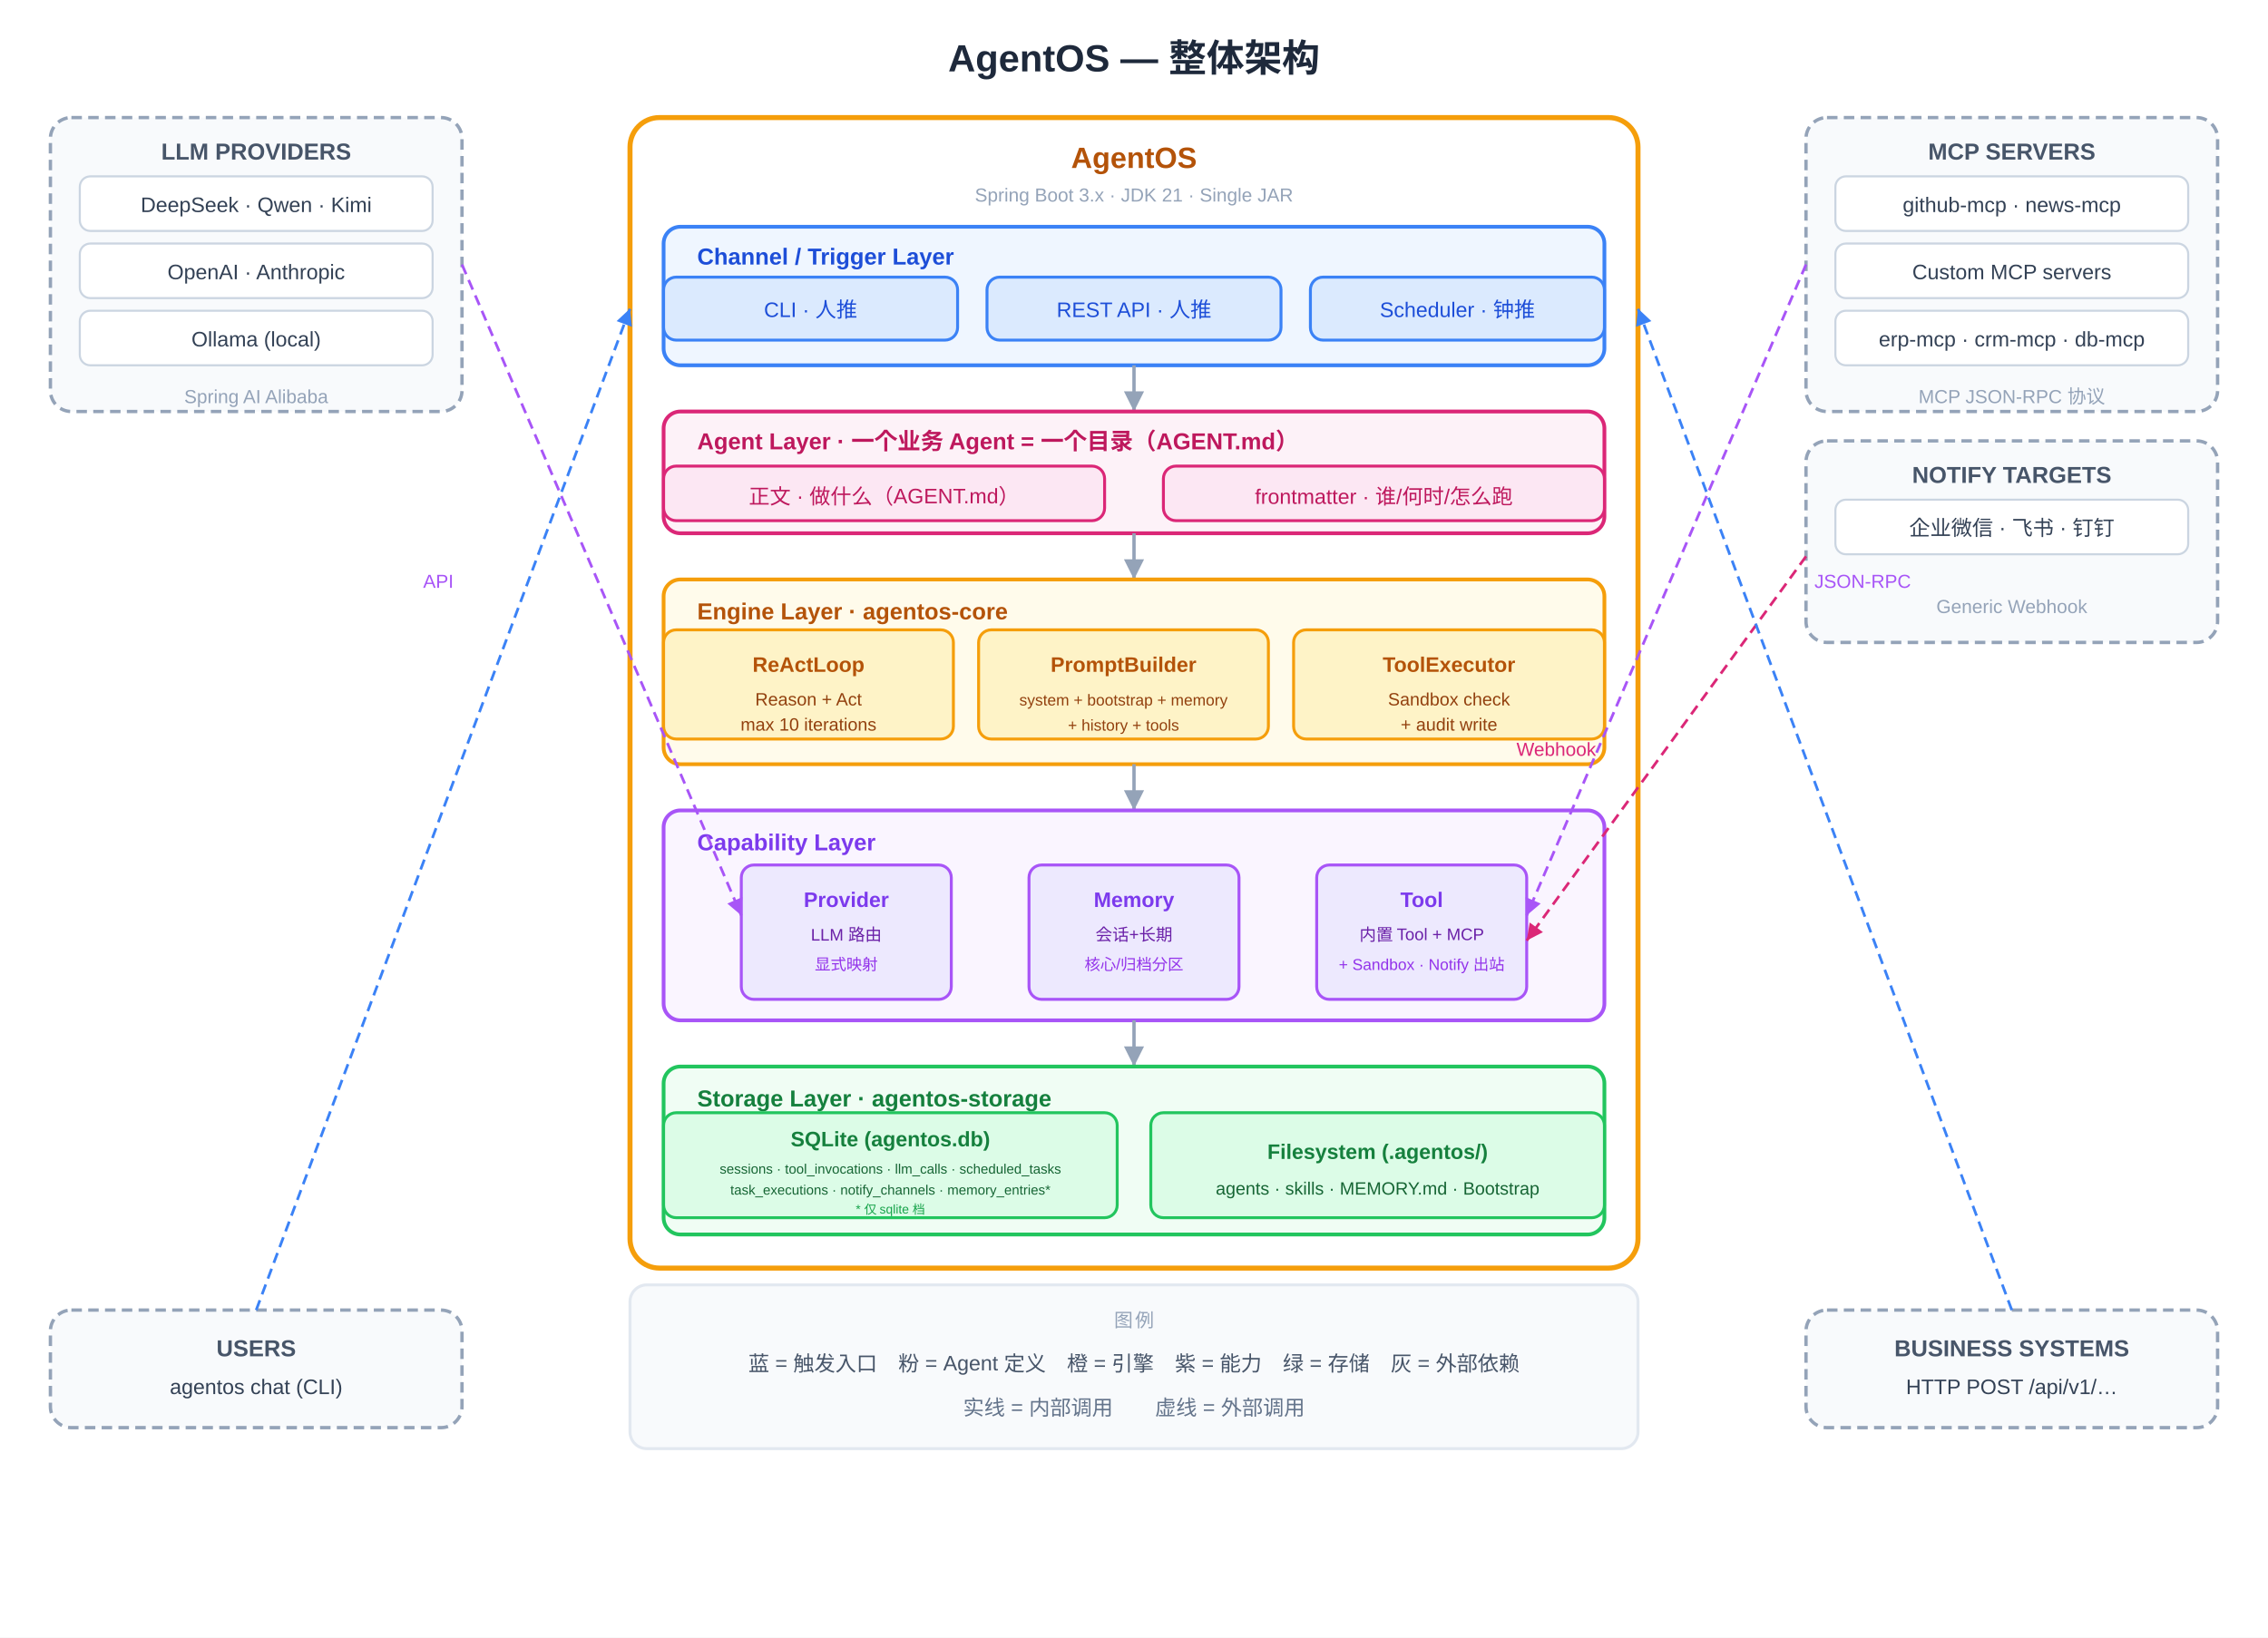
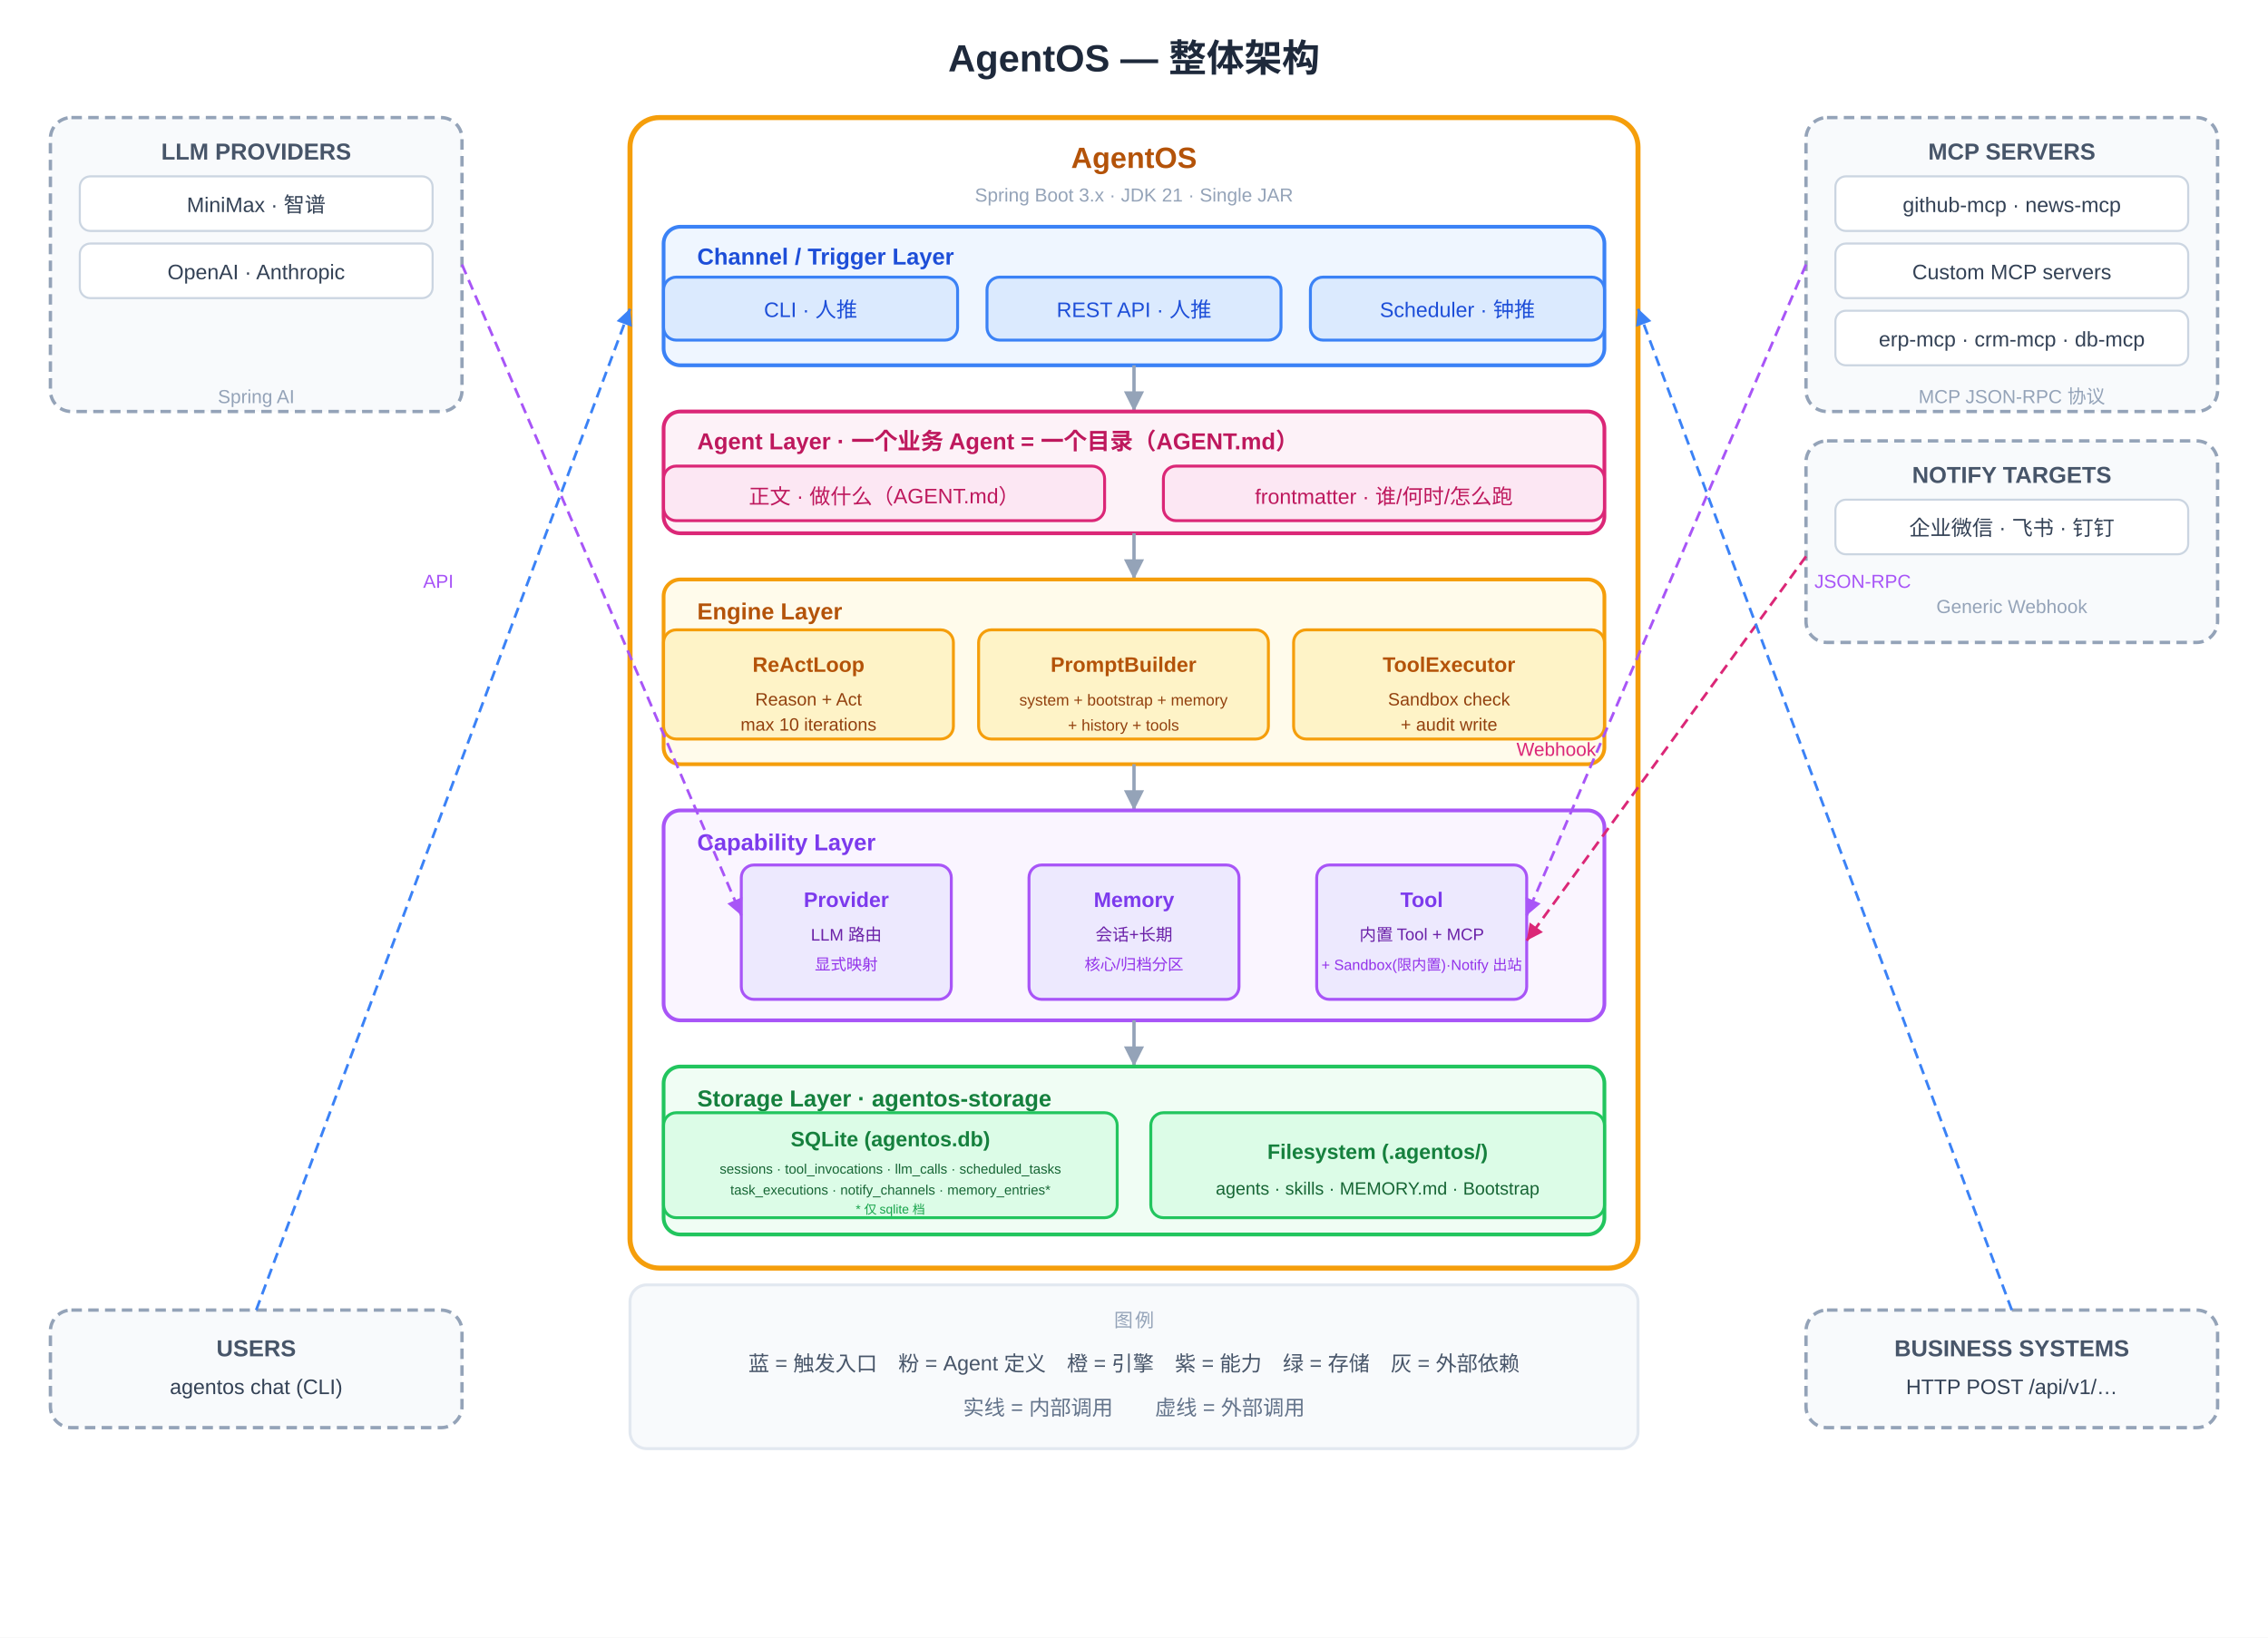
<svg xmlns="http://www.w3.org/2000/svg" viewBox="0 0 1080 780" font-family="Arial, sans-serif">
  <rect width="1080" height="780" fill="#ffffff" />
  <defs>
    <marker id="dag" markerWidth="10" markerHeight="10" refX="6" refY="3" orient="auto">
      <path d="M0,0 L6,3 L0,6 Z" fill="#94a3b8" />
    </marker>
    <marker id="dap" markerWidth="10" markerHeight="10" refX="6" refY="3" orient="auto">
      <path d="M0,0 L6,3 L0,6 Z" fill="#a855f7" />
    </marker>
    <marker id="dab" markerWidth="10" markerHeight="10" refX="6" refY="3" orient="auto">
      <path d="M0,0 L6,3 L0,6 Z" fill="#3b82f6" />
    </marker>
    <marker id="dapk" markerWidth="10" markerHeight="10" refX="6" refY="3" orient="auto">
      <path d="M0,0 L6,3 L0,6 Z" fill="#db2777" />
    </marker>
  </defs>
  <text x="540" y="34" fill="#1e293b" font-size="18" font-weight="bold" text-anchor="middle">AgentOS — 整体架构</text>
  <rect x="24" y="56" width="196" height="140" rx="10" fill="#f8fafc" stroke="#94a3b8" stroke-width="1.6" stroke-dasharray="5,3" />
  <text x="122" y="76" fill="#475569" font-size="11" font-weight="bold" text-anchor="middle">LLM PROVIDERS</text>
  <rect x="38" y="84" width="168" height="26" rx="5" fill="#ffffff" stroke="#cbd5e1" stroke-width="1" />
-   <text x="122" y="101" fill="#334155" font-size="10" text-anchor="middle">DeepSeek · Qwen · Kimi</text>
+   <text x="122" y="101" fill="#334155" font-size="10" text-anchor="middle">MiniMax · 智谱</text>
  <rect x="38" y="116" width="168" height="26" rx="5" fill="#ffffff" stroke="#cbd5e1" stroke-width="1" />
  <text x="122" y="133" fill="#334155" font-size="10" text-anchor="middle">OpenAI · Anthropic</text>
-   <rect x="38" y="148" width="168" height="26" rx="5" fill="#ffffff" stroke="#cbd5e1" stroke-width="1" />
-   <text x="122" y="165" fill="#334155" font-size="10" text-anchor="middle">Ollama (local)</text>
-   <text x="122" y="192" fill="#94a3b8" font-size="9" text-anchor="middle">Spring AI Alibaba</text>
+   <text x="122" y="192" fill="#94a3b8" font-size="9" text-anchor="middle">Spring AI</text>
  <rect x="860" y="56" width="196" height="140" rx="10" fill="#f8fafc" stroke="#94a3b8" stroke-width="1.6" stroke-dasharray="5,3" />
  <text x="958" y="76" fill="#475569" font-size="11" font-weight="bold" text-anchor="middle">MCP SERVERS</text>
  <rect x="874" y="84" width="168" height="26" rx="5" fill="#ffffff" stroke="#cbd5e1" stroke-width="1" />
  <text x="958" y="101" fill="#334155" font-size="10" text-anchor="middle">github-mcp · news-mcp</text>
  <rect x="874" y="116" width="168" height="26" rx="5" fill="#ffffff" stroke="#cbd5e1" stroke-width="1" />
  <text x="958" y="133" fill="#334155" font-size="10" text-anchor="middle">Custom MCP servers</text>
  <rect x="874" y="148" width="168" height="26" rx="5" fill="#ffffff" stroke="#cbd5e1" stroke-width="1" />
  <text x="958" y="165" fill="#334155" font-size="10" text-anchor="middle">erp-mcp · crm-mcp · db-mcp</text>
  <text x="958" y="192" fill="#94a3b8" font-size="9" text-anchor="middle">MCP JSON-RPC 协议</text>
  <rect x="860" y="210" width="196" height="96" rx="10" fill="#f8fafc" stroke="#94a3b8" stroke-width="1.6" stroke-dasharray="5,3" />
  <text x="958" y="230" fill="#475569" font-size="11" font-weight="bold" text-anchor="middle">NOTIFY TARGETS</text>
  <rect x="874" y="238" width="168" height="26" rx="5" fill="#ffffff" stroke="#cbd5e1" stroke-width="1" />
  <text x="958" y="255" fill="#334155" font-size="10" text-anchor="middle">企业微信 · 飞书 · 钉钉</text>
  <text x="958" y="292" fill="#94a3b8" font-size="9" text-anchor="middle">Generic Webhook</text>
  <rect x="300" y="56" width="480" height="548" rx="14" fill="#ffffff" stroke="#f59e0b" stroke-width="2.4" />
  <text x="540" y="80" fill="#b45309" font-size="14" font-weight="bold" text-anchor="middle">AgentOS</text>
  <text x="540" y="96" fill="#94a3b8" font-size="9" text-anchor="middle">Spring Boot 3.x · JDK 21 · Single JAR</text>
  <rect x="316" y="108" width="448" height="66" rx="8" fill="#eff6ff" stroke="#3b82f6" stroke-width="1.8" />
  <text x="332" y="126" fill="#1d4ed8" font-size="11" font-weight="bold">Channel / Trigger Layer</text>
  <rect x="316" y="132" width="140" height="30" rx="6" fill="#dbeafe" stroke="#3b82f6" stroke-width="1.4" />
  <text x="386" y="151" fill="#1d4ed8" font-size="10" text-anchor="middle">CLI · 人推</text>
  <rect x="470" y="132" width="140" height="30" rx="6" fill="#dbeafe" stroke="#3b82f6" stroke-width="1.4" />
  <text x="540" y="151" fill="#1d4ed8" font-size="10" text-anchor="middle">REST API · 人推</text>
  <rect x="624" y="132" width="140" height="30" rx="6" fill="#dbeafe" stroke="#3b82f6" stroke-width="1.4" />
  <text x="694" y="151" fill="#1d4ed8" font-size="10" text-anchor="middle">Scheduler · 钟推</text>
  <line x1="540" y1="174" x2="540" y2="196" stroke="#94a3b8" stroke-width="1.6" marker-end="url(#dag)" />
  <rect x="316" y="196" width="448" height="58" rx="8" fill="#fdf2f8" stroke="#db2777" stroke-width="1.8" />
  <text x="332" y="214" fill="#be185d" font-size="11" font-weight="bold">Agent Layer  ·  一个业务 Agent = 一个目录（AGENT.md）</text>
  <rect x="316" y="222" width="210" height="26" rx="6" fill="#fce7f3" stroke="#db2777" stroke-width="1.4" />
  <text x="421" y="240" fill="#be185d" font-size="10" text-anchor="middle">正文 · 做什么（AGENT.md）</text>
  <rect x="554" y="222" width="210" height="26" rx="6" fill="#fce7f3" stroke="#db2777" stroke-width="1.4" />
  <text x="659" y="240" fill="#be185d" font-size="10" text-anchor="middle">frontmatter · 谁/何时/怎么跑</text>
  <line x1="540" y1="254" x2="540" y2="276" stroke="#94a3b8" stroke-width="1.6" marker-end="url(#dag)" />
  <rect x="316" y="276" width="448" height="88" rx="8" fill="#fffbeb" stroke="#f59e0b" stroke-width="1.8" />
-   <text x="332" y="295" fill="#b45309" font-size="11" font-weight="bold">Engine Layer  ·  agentos-core</text>
+   <text x="332" y="295" fill="#b45309" font-size="11" font-weight="bold">Engine Layer</text>
  <rect x="316" y="300" width="138" height="52" rx="6" fill="#fef3c7" stroke="#f59e0b" stroke-width="1.4" />
  <text x="385" y="320" fill="#b45309" font-size="10" font-weight="bold" text-anchor="middle">ReActLoop</text>
  <text x="385" y="336" fill="#92400e" font-size="8.5" text-anchor="middle">Reason + Act</text>
  <text x="385" y="348" fill="#92400e" font-size="8.5" text-anchor="middle">max 10 iterations</text>
  <rect x="466" y="300" width="138" height="52" rx="6" fill="#fef3c7" stroke="#f59e0b" stroke-width="1.4" />
  <text x="535" y="320" fill="#b45309" font-size="10" font-weight="bold" text-anchor="middle">PromptBuilder</text>
  <text x="535" y="336" fill="#92400e" font-size="7.5" text-anchor="middle">system + bootstrap + memory</text>
  <text x="535" y="348" fill="#92400e" font-size="7.5" text-anchor="middle">+ history + tools</text>
  <rect x="616" y="300" width="148" height="52" rx="6" fill="#fef3c7" stroke="#f59e0b" stroke-width="1.4" />
  <text x="690" y="320" fill="#b45309" font-size="10" font-weight="bold" text-anchor="middle">ToolExecutor</text>
  <text x="690" y="336" fill="#92400e" font-size="8.5" text-anchor="middle">Sandbox check</text>
  <text x="690" y="348" fill="#92400e" font-size="8.5" text-anchor="middle">+ audit write</text>
  <line x1="540" y1="364" x2="540" y2="386" stroke="#94a3b8" stroke-width="1.6" marker-end="url(#dag)" />
  <rect x="316" y="386" width="448" height="100" rx="8" fill="#faf5ff" stroke="#a855f7" stroke-width="1.8" />
  <text x="332" y="405" fill="#7c3aed" font-size="11" font-weight="bold">Capability Layer</text>
  <rect x="353" y="412" width="100" height="64" rx="6" fill="#ede9fe" stroke="#a855f7" stroke-width="1.4" />
  <text x="403" y="432" fill="#7c3aed" font-size="10" font-weight="bold" text-anchor="middle">Provider</text>
  <text x="403" y="448" fill="#6b21a8" font-size="8" text-anchor="middle">LLM 路由</text>
  <text x="403" y="462" fill="#9333ea" font-size="7.5" text-anchor="middle">显式映射</text>
  <rect x="490" y="412" width="100" height="64" rx="6" fill="#ede9fe" stroke="#a855f7" stroke-width="1.4" />
  <text x="540" y="432" fill="#7c3aed" font-size="10" font-weight="bold" text-anchor="middle">Memory</text>
  <text x="540" y="448" fill="#6b21a8" font-size="8" text-anchor="middle">会话+长期</text>
  <text x="540" y="462" fill="#9333ea" font-size="7.5" text-anchor="middle">核心/归档分区</text>
  <rect x="627" y="412" width="100" height="64" rx="6" fill="#ede9fe" stroke="#a855f7" stroke-width="1.4" />
  <text x="677" y="432" fill="#7c3aed" font-size="10" font-weight="bold" text-anchor="middle">Tool</text>
  <text x="677" y="448" fill="#6b21a8" font-size="8" text-anchor="middle">内置 Tool + MCP</text>
-   <text x="677" y="462" fill="#9333ea" font-size="7.5" text-anchor="middle">+ Sandbox · Notify 出站</text>
+   <text x="677" y="462" fill="#9333ea" font-size="7" text-anchor="middle">+ Sandbox(限内置)·Notify 出站</text>
  <line x1="540" y1="486" x2="540" y2="508" stroke="#94a3b8" stroke-width="1.6" marker-end="url(#dag)" />
  <rect x="316" y="508" width="448" height="80" rx="8" fill="#f0fdf4" stroke="#22c55e" stroke-width="1.8" />
  <text x="332" y="527" fill="#15803d" font-size="11" font-weight="bold">Storage Layer  ·  agentos-storage</text>
  <rect x="316" y="530" width="216" height="50" rx="6" fill="#dcfce7" stroke="#22c55e" stroke-width="1.4" />
  <text x="424" y="546" fill="#15803d" font-size="10" font-weight="bold" text-anchor="middle">SQLite (agentos.db)</text>
  <text x="424" y="559" fill="#166534" font-size="6.5" text-anchor="middle">sessions · tool_invocations · llm_calls · scheduled_tasks</text>
  <text x="424" y="569" fill="#166534" font-size="6.5" text-anchor="middle">task_executions · notify_channels · memory_entries*</text>
  <text x="424" y="578" fill="#16a34a" font-size="6" text-anchor="middle">* 仅 sqlite 档</text>
  <rect x="548" y="530" width="216" height="50" rx="6" fill="#dcfce7" stroke="#22c55e" stroke-width="1.4" />
  <text x="656" y="552" fill="#15803d" font-size="10" font-weight="bold" text-anchor="middle">Filesystem (.agentos/)</text>
  <text x="656" y="569" fill="#166534" font-size="8.5" text-anchor="middle">agents · skills · MEMORY.md · Bootstrap</text>
  <line x1="220" y1="126" x2="353" y2="436" stroke="#a855f7" stroke-width="1.3" stroke-dasharray="5,3" marker-end="url(#dap)" />
  <text x="216" y="280" fill="#a855f7" font-size="9" text-anchor="end">API</text>
  <line x1="860" y1="126" x2="727" y2="436" stroke="#a855f7" stroke-width="1.3" stroke-dasharray="5,3" marker-end="url(#dap)" />
  <text x="864" y="280" fill="#a855f7" font-size="9">JSON-RPC</text>
  <line x1="860" y1="265" x2="727" y2="448" stroke="#db2777" stroke-width="1.3" stroke-dasharray="5,3" marker-end="url(#dapk)" />
  <text x="760" y="360" fill="#db2777" font-size="9" text-anchor="end">Webhook</text>
  <rect x="24" y="624" width="196" height="56" rx="10" fill="#f8fafc" stroke="#94a3b8" stroke-width="1.6" stroke-dasharray="5,3" />
  <text x="122" y="646" fill="#475569" font-size="11" font-weight="bold" text-anchor="middle">USERS</text>
  <text x="122" y="664" fill="#334155" font-size="10" text-anchor="middle">agentos chat (CLI)</text>
  <rect x="860" y="624" width="196" height="56" rx="10" fill="#f8fafc" stroke="#94a3b8" stroke-width="1.6" stroke-dasharray="5,3" />
  <text x="958" y="646" fill="#475569" font-size="11" font-weight="bold" text-anchor="middle">BUSINESS SYSTEMS</text>
  <text x="958" y="664" fill="#334155" font-size="10" text-anchor="middle">HTTP POST /api/v1/…</text>
  <line x1="122" y1="624" x2="300" y2="147" stroke="#3b82f6" stroke-width="1.3" stroke-dasharray="5,3" marker-end="url(#dab)" />
  <line x1="958" y1="624" x2="780" y2="147" stroke="#3b82f6" stroke-width="1.3" stroke-dasharray="5,3" marker-end="url(#dab)" />
  <rect x="300" y="612" width="480" height="78" rx="8" fill="#f8fafc" stroke="#e2e8f0" stroke-width="1.4" />
  <text x="540" y="632" fill="#94a3b8" font-size="9" text-anchor="middle" letter-spacing="1">图例</text>
  <text x="540" y="653" fill="#475569" font-size="10" text-anchor="middle">蓝 = 触发入口　粉 = Agent 定义　橙 = 引擎　紫 = 能力　绿 = 存储　灰 = 外部依赖</text>
  <text x="540" y="674" fill="#64748b" font-size="10" text-anchor="middle">实线 = 内部调用　　虚线 = 外部调用</text>
</svg>
